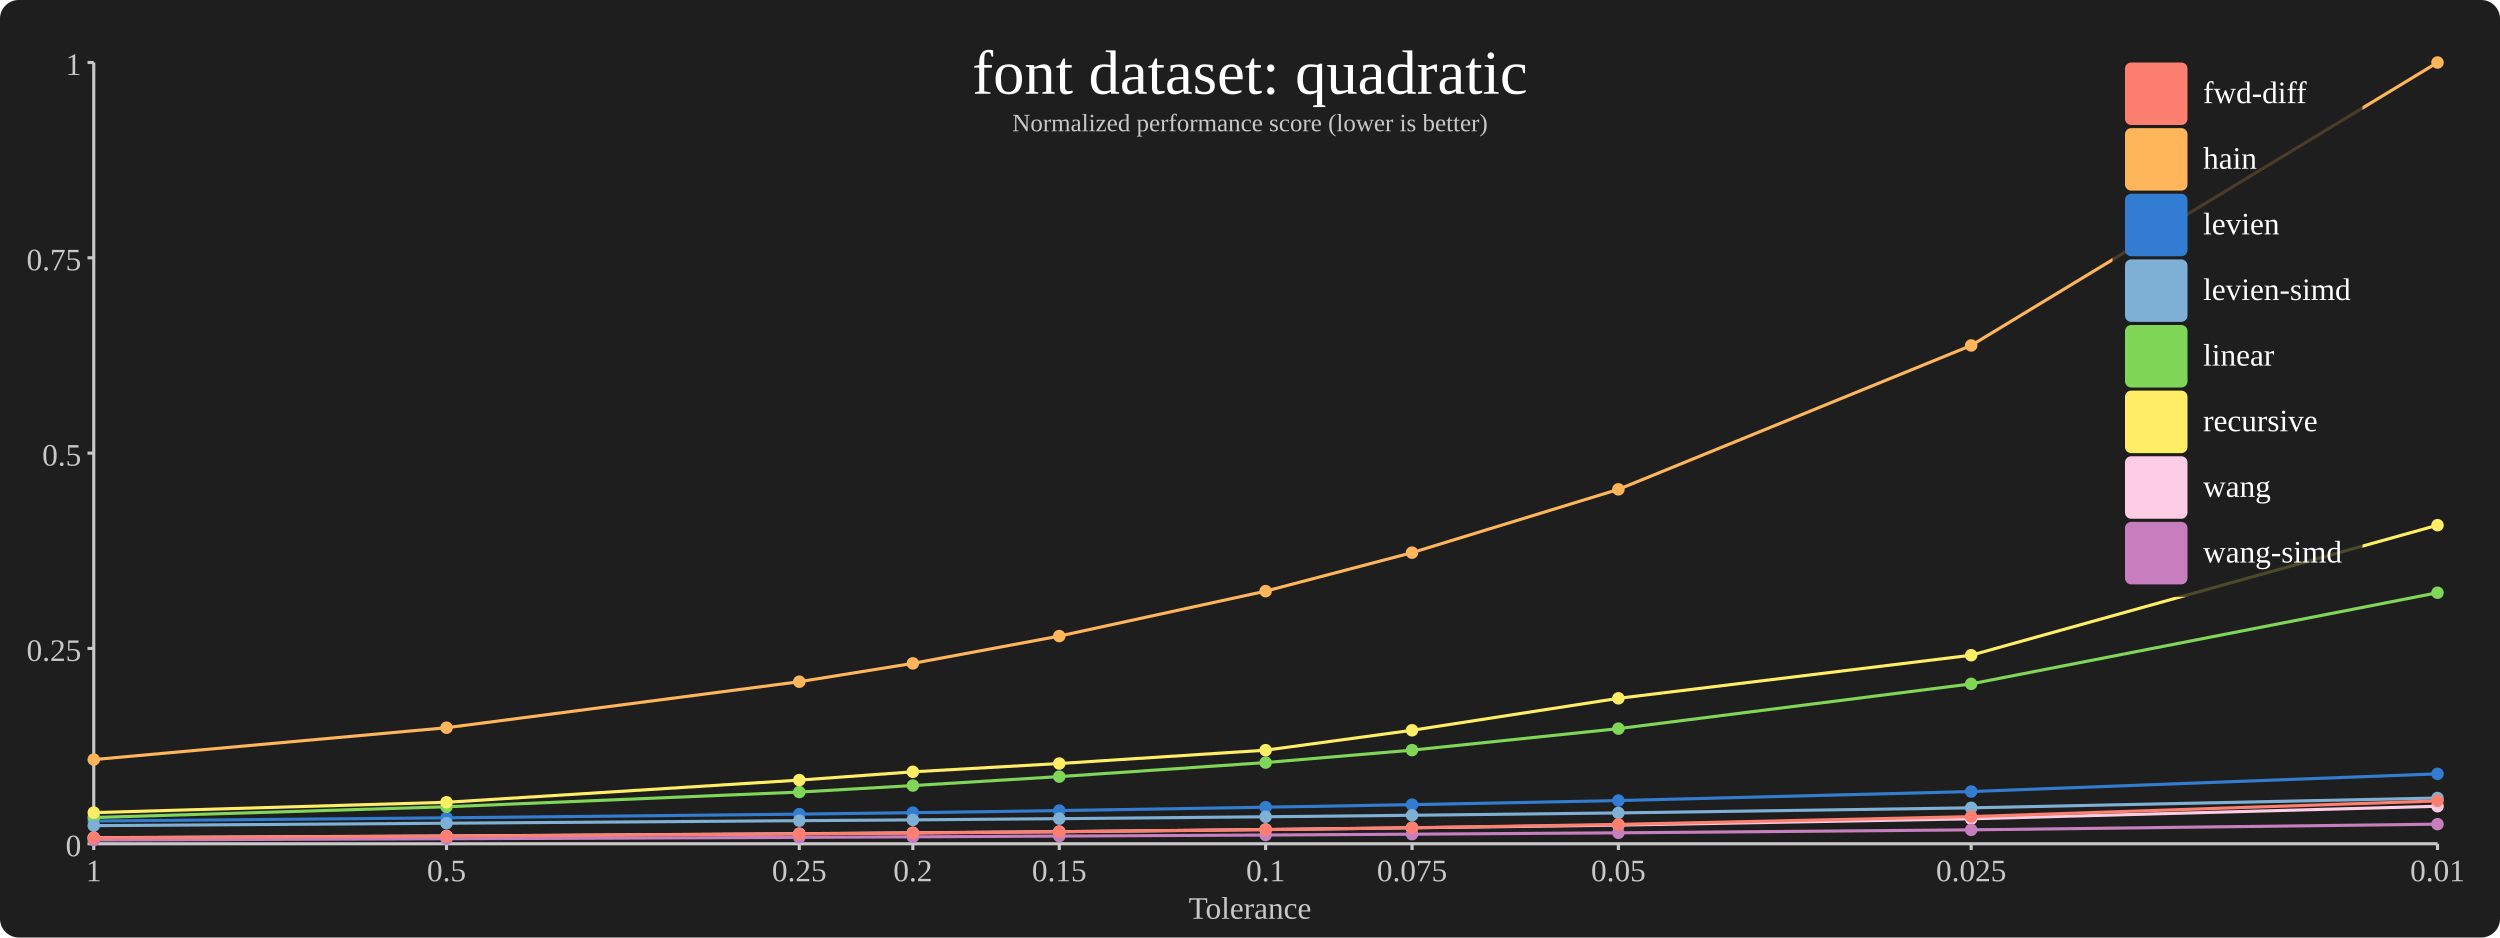
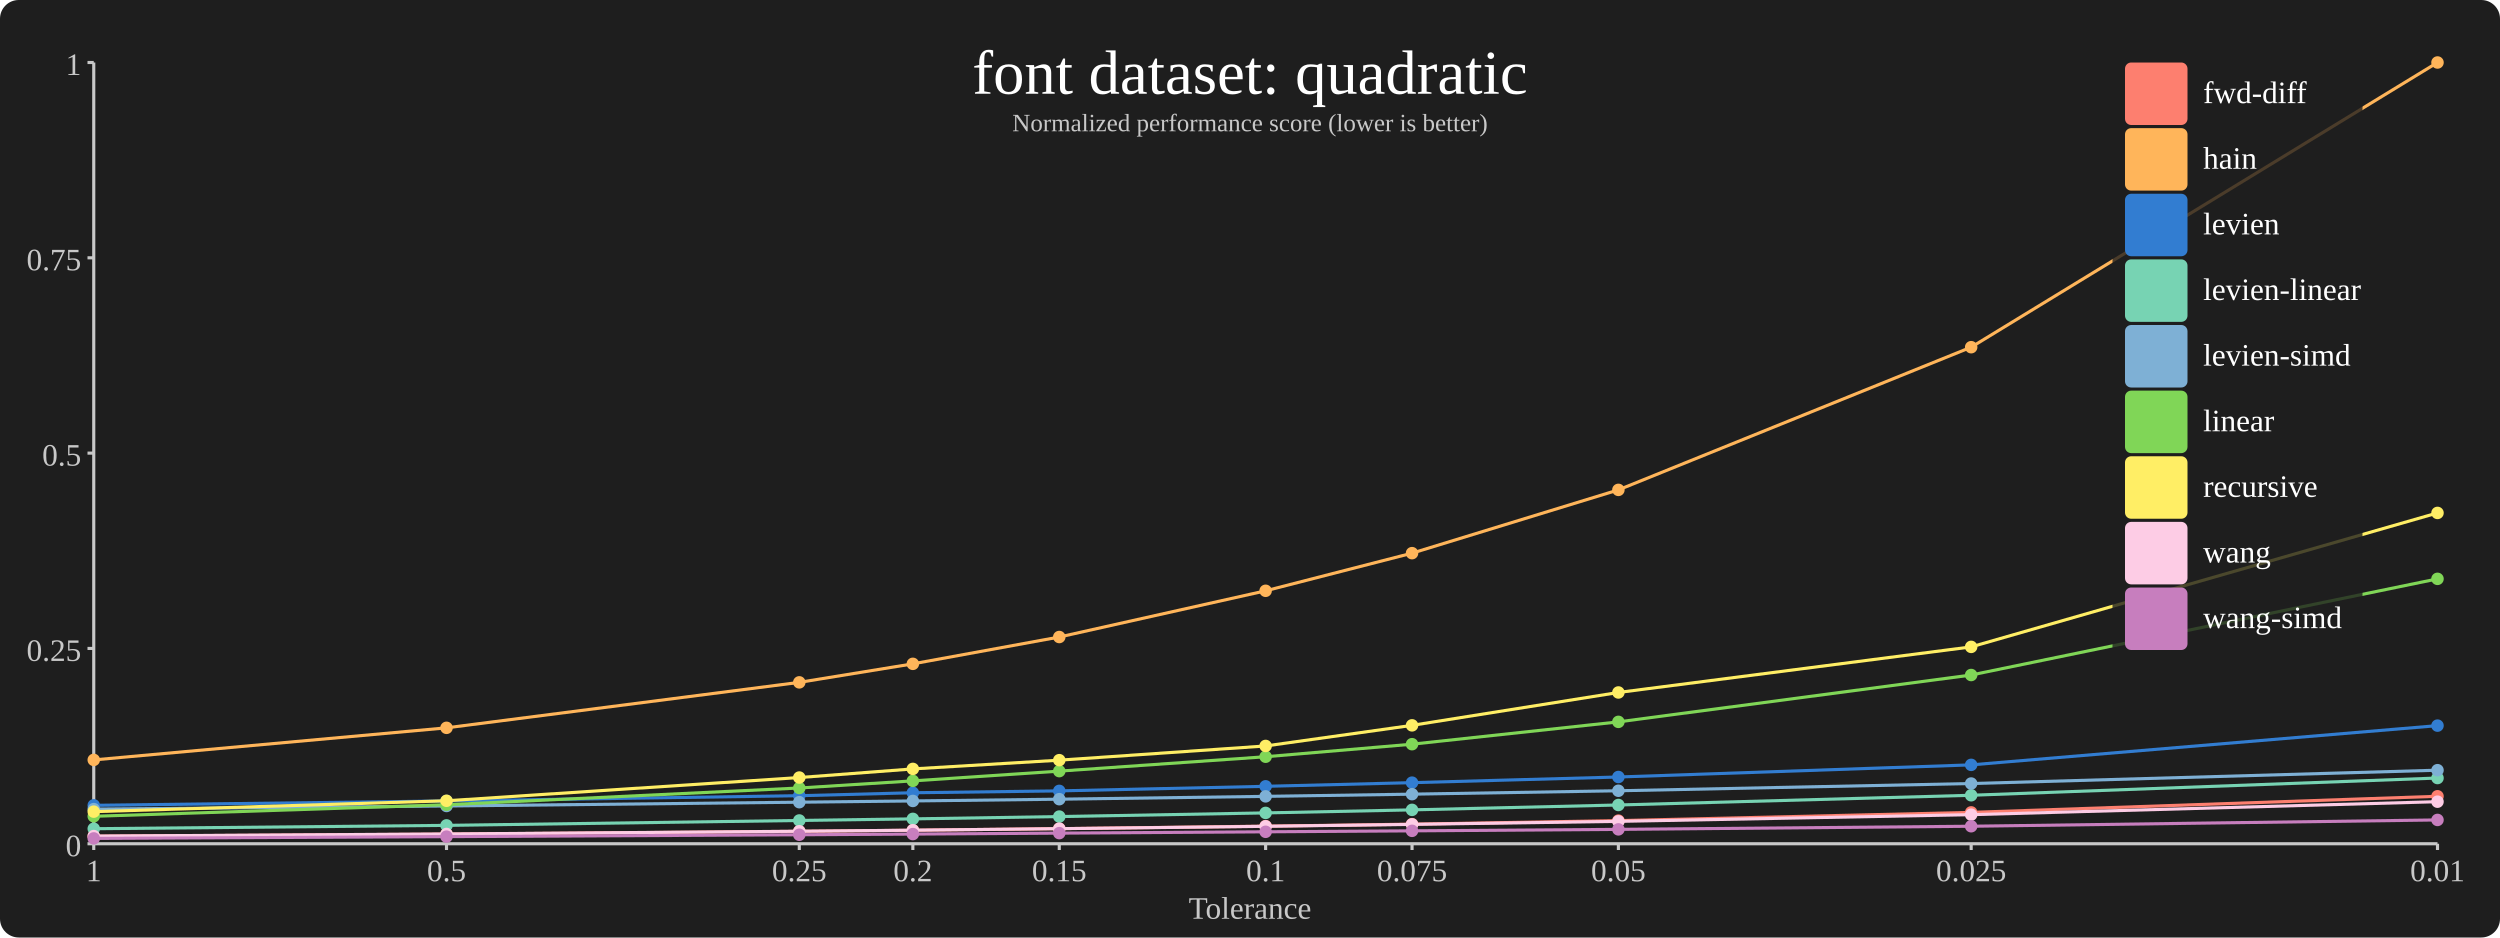
<svg xmlns="http://www.w3.org/2000/svg" viewBox="0 0 800 300">
  <rect x="0" y="0" width="800" height="300" ry="6" style="fill:rgb(30,30,30);stroke:none;fill-opacity:1;stroke-opacity:1;" />
  <path d="M 30 20 L 30 270" style="stroke:rgb(200,200,200);stroke-width:1" />
  <path d="M 30 270 L 780 270" style="stroke:rgb(200,200,200);stroke-width:1" />
  <path d="M 780 270 L 780 272" style="stroke:rgb(200,200,200);stroke-width:1" />
  <text x="780" y="282" style="font-size:10px;fill:rgb(200,200,200);text-anchor:middle;text-align:center;"> 0.01 </text>
  <path d="M 630.772 270 L 630.772 272" style="stroke:rgb(200,200,200);stroke-width:1" />
  <text x="630.772" y="282" style="font-size:10px;fill:rgb(200,200,200);text-anchor:middle;text-align:center;"> 0.025 </text>
  <path d="M 517.886 270 L 517.886 272" style="stroke:rgb(200,200,200);stroke-width:1" />
  <text x="517.886" y="282" style="font-size:10px;fill:rgb(200,200,200);text-anchor:middle;text-align:center;"> 0.05 </text>
  <path d="M 451.852 270 L 451.852 272" style="stroke:rgb(200,200,200);stroke-width:1" />
  <text x="451.852" y="282" style="font-size:10px;fill:rgb(200,200,200);text-anchor:middle;text-align:center;"> 0.075 </text>
  <path d="M 405 270 L 405 272" style="stroke:rgb(200,200,200);stroke-width:1" />
  <text x="405" y="282" style="font-size:10px;fill:rgb(200,200,200);text-anchor:middle;text-align:center;"> 0.1 </text>
  <path d="M 338.966 270 L 338.966 272" style="stroke:rgb(200,200,200);stroke-width:1" />
  <text x="338.966" y="282" style="font-size:10px;fill:rgb(200,200,200);text-anchor:middle;text-align:center;"> 0.15 </text>
  <path d="M 292.114 270 L 292.114 272" style="stroke:rgb(200,200,200);stroke-width:1" />
  <text x="292.114" y="282" style="font-size:10px;fill:rgb(200,200,200);text-anchor:middle;text-align:center;"> 0.2 </text>
  <path d="M 255.773 270 L 255.773 272" style="stroke:rgb(200,200,200);stroke-width:1" />
  <text x="255.773" y="282" style="font-size:10px;fill:rgb(200,200,200);text-anchor:middle;text-align:center;"> 0.25 </text>
  <path d="M 142.886 270 L 142.886 272" style="stroke:rgb(200,200,200);stroke-width:1" />
  <text x="142.886" y="282" style="font-size:10px;fill:rgb(200,200,200);text-anchor:middle;text-align:center;"> 0.5 </text>
  <path d="M 30 270 L 30 272" style="stroke:rgb(200,200,200);stroke-width:1" />
  <text x="30" y="282" style="font-size:10px;fill:rgb(200,200,200);text-anchor:middle;text-align:center;"> 1 </text>
  <path d="M 28 270 L 30 270" style="stroke:rgb(200,200,200);stroke-width:1" />
  <text x="26" y="274" style="font-size:10px;fill:rgb(200,200,200);text-anchor:end;text-align:right;"> 0 </text>
  <path d="M 28 207.5 L 30 207.5" style="stroke:rgb(200,200,200);stroke-width:1" />
  <text x="26" y="211.5" style="font-size:10px;fill:rgb(200,200,200);text-anchor:end;text-align:right;"> 0.25 </text>
  <path d="M 28 145 L 30 145" style="stroke:rgb(200,200,200);stroke-width:1" />
  <text x="26" y="149" style="font-size:10px;fill:rgb(200,200,200);text-anchor:end;text-align:right;"> 0.5 </text>
  <path d="M 28 82.5 L 30 82.5" style="stroke:rgb(200,200,200);stroke-width:1" />
  <text x="26" y="86.5" style="font-size:10px;fill:rgb(200,200,200);text-anchor:end;text-align:right;"> 0.75 </text>
  <path d="M 28 20 L 30 20" style="stroke:rgb(200,200,200);stroke-width:1" />
  <text x="26" y="24" style="font-size:10px;fill:rgb(200,200,200);text-anchor:end;text-align:right;"> 1 </text>
  <text x="400" y="294" style="font-size:10px;fill:rgb(200,200,200);text-anchor:middle;text-align:center;"> Tolerance </text>
-   <circle cx="780" cy="247.63" r="2" style="fill:rgb(50,125,209);stroke:none;fill-opacity:1;stroke-opacity:1;" />
-   <path d="M 780 247.63 L 630.772 253.29" style="stroke:rgb(50,125,209);stroke-width:1" />
-   <circle cx="630.772" cy="253.29" r="2" style="fill:rgb(50,125,209);stroke:none;fill-opacity:1;stroke-opacity:1;" />
-   <path d="M 630.772 253.29 L 517.886 256.175" style="stroke:rgb(50,125,209);stroke-width:1" />
-   <circle cx="517.886" cy="256.175" r="2" style="fill:rgb(50,125,209);stroke:none;fill-opacity:1;stroke-opacity:1;" />
-   <path d="M 517.886 256.175 L 451.852 257.488" style="stroke:rgb(50,125,209);stroke-width:1" />
-   <circle cx="451.852" cy="257.488" r="2" style="fill:rgb(50,125,209);stroke:none;fill-opacity:1;stroke-opacity:1;" />
-   <path d="M 451.852 257.488 L 405 258.3" style="stroke:rgb(50,125,209);stroke-width:1" />
-   <circle cx="405" cy="258.3" r="2" style="fill:rgb(50,125,209);stroke:none;fill-opacity:1;stroke-opacity:1;" />
-   <path d="M 405 258.3 L 338.966 259.387" style="stroke:rgb(50,125,209);stroke-width:1" />
-   <circle cx="338.966" cy="259.387" r="2" style="fill:rgb(50,125,209);stroke:none;fill-opacity:1;stroke-opacity:1;" />
-   <path d="M 338.966 259.387 L 292.114 260.06" style="stroke:rgb(50,125,209);stroke-width:1" />
-   <circle cx="292.114" cy="260.06" r="2" style="fill:rgb(50,125,209);stroke:none;fill-opacity:1;stroke-opacity:1;" />
-   <path d="M 292.114 260.06 L 255.773 260.522" style="stroke:rgb(50,125,209);stroke-width:1" />
-   <circle cx="255.773" cy="260.522" r="2" style="fill:rgb(50,125,209);stroke:none;fill-opacity:1;stroke-opacity:1;" />
-   <path d="M 255.773 260.522 L 142.886 261.705" style="stroke:rgb(50,125,209);stroke-width:1" />
-   <circle cx="142.886" cy="261.705" r="2" style="fill:rgb(50,125,209);stroke:none;fill-opacity:1;stroke-opacity:1;" />
-   <path d="M 142.886 261.705 L 30 262.728" style="stroke:rgb(50,125,209);stroke-width:1" />
-   <circle cx="30" cy="262.728" r="2" style="fill:rgb(50,125,209);stroke:none;fill-opacity:1;stroke-opacity:1;" />
-   <circle cx="780" cy="257.998" r="2" style="fill:rgb(253,204,229);stroke:none;fill-opacity:1;stroke-opacity:1;" />
-   <path d="M 780 257.998 L 630.772 262.015" style="stroke:rgb(253,204,229);stroke-width:1" />
-   <circle cx="630.772" cy="262.015" r="2" style="fill:rgb(253,204,229);stroke:none;fill-opacity:1;stroke-opacity:1;" />
-   <path d="M 630.772 262.015 L 517.886 264.033" style="stroke:rgb(253,204,229);stroke-width:1" />
-   <circle cx="517.886" cy="264.033" r="2" style="fill:rgb(253,204,229);stroke:none;fill-opacity:1;stroke-opacity:1;" />
-   <path d="M 517.886 264.033 L 451.852 264.897" style="stroke:rgb(253,204,229);stroke-width:1" />
-   <circle cx="451.852" cy="264.897" r="2" style="fill:rgb(253,204,229);stroke:none;fill-opacity:1;stroke-opacity:1;" />
-   <path d="M 451.852 264.897 L 405 265.445" style="stroke:rgb(253,204,229);stroke-width:1" />
-   <circle cx="405" cy="265.445" r="2" style="fill:rgb(253,204,229);stroke:none;fill-opacity:1;stroke-opacity:1;" />
-   <path d="M 405 265.445 L 338.966 266.127" style="stroke:rgb(253,204,229);stroke-width:1" />
-   <circle cx="338.966" cy="266.127" r="2" style="fill:rgb(253,204,229);stroke:none;fill-opacity:1;stroke-opacity:1;" />
-   <path d="M 338.966 266.127 L 292.114 266.507" style="stroke:rgb(253,204,229);stroke-width:1" />
-   <circle cx="292.114" cy="266.507" r="2" style="fill:rgb(253,204,229);stroke:none;fill-opacity:1;stroke-opacity:1;" />
-   <path d="M 292.114 266.507 L 255.773 266.785" style="stroke:rgb(253,204,229);stroke-width:1" />
-   <circle cx="255.773" cy="266.785" r="2" style="fill:rgb(253,204,229);stroke:none;fill-opacity:1;stroke-opacity:1;" />
-   <path d="M 255.773 266.785 L 142.886 267.515" style="stroke:rgb(253,204,229);stroke-width:1" />
-   <circle cx="142.886" cy="267.515" r="2" style="fill:rgb(253,204,229);stroke:none;fill-opacity:1;stroke-opacity:1;" />
-   <path d="M 142.886 267.515 L 30 268.053" style="stroke:rgb(253,204,229);stroke-width:1" />
-   <circle cx="30" cy="268.053" r="2" style="fill:rgb(253,204,229);stroke:none;fill-opacity:1;stroke-opacity:1;" />
-   <circle cx="780" cy="189.67" r="2" style="fill:rgb(128,214,87);stroke:none;fill-opacity:1;stroke-opacity:1;" />
-   <path d="M 780 189.67 L 630.772 218.838" style="stroke:rgb(128,214,87);stroke-width:1" />
-   <circle cx="630.772" cy="218.838" r="2" style="fill:rgb(128,214,87);stroke:none;fill-opacity:1;stroke-opacity:1;" />
-   <path d="M 630.772 218.838 L 517.886 233.162" style="stroke:rgb(128,214,87);stroke-width:1" />
-   <circle cx="517.886" cy="233.162" r="2" style="fill:rgb(128,214,87);stroke:none;fill-opacity:1;stroke-opacity:1;" />
-   <path d="M 517.886 233.162 L 451.852 240.04" style="stroke:rgb(128,214,87);stroke-width:1" />
-   <circle cx="451.852" cy="240.04" r="2" style="fill:rgb(128,214,87);stroke:none;fill-opacity:1;stroke-opacity:1;" />
-   <path d="M 451.852 240.04 L 405 244.018" style="stroke:rgb(128,214,87);stroke-width:1" />
-   <circle cx="405" cy="244.018" r="2" style="fill:rgb(128,214,87);stroke:none;fill-opacity:1;stroke-opacity:1;" />
-   <path d="M 405 244.018 L 338.966 248.51" style="stroke:rgb(128,214,87);stroke-width:1" />
-   <circle cx="338.966" cy="248.51" r="2" style="fill:rgb(128,214,87);stroke:none;fill-opacity:1;stroke-opacity:1;" />
-   <path d="M 338.966 248.51 L 292.114 251.38" style="stroke:rgb(128,214,87);stroke-width:1" />
-   <circle cx="292.114" cy="251.38" r="2" style="fill:rgb(128,214,87);stroke:none;fill-opacity:1;stroke-opacity:1;" />
-   <path d="M 292.114 251.38 L 255.773 253.463" style="stroke:rgb(128,214,87);stroke-width:1" />
-   <circle cx="255.773" cy="253.463" r="2" style="fill:rgb(128,214,87);stroke:none;fill-opacity:1;stroke-opacity:1;" />
-   <path d="M 255.773 253.463 L 142.886 258.168" style="stroke:rgb(128,214,87);stroke-width:1" />
-   <circle cx="142.886" cy="258.168" r="2" style="fill:rgb(128,214,87);stroke:none;fill-opacity:1;stroke-opacity:1;" />
-   <path d="M 142.886 258.168 L 30 261.608" style="stroke:rgb(128,214,87);stroke-width:1" />
-   <circle cx="30" cy="261.608" r="2" style="fill:rgb(128,214,87);stroke:none;fill-opacity:1;stroke-opacity:1;" />
+   <circle cx="780" cy="254.808" r="2" style="fill:rgb(253,127,111);stroke:none;fill-opacity:1;stroke-opacity:1;" />
+   <path d="M 780 254.808 L 630.772 259.965" style="stroke:rgb(253,127,111);stroke-width:1" />
+   <circle cx="630.772" cy="259.965" r="2" style="fill:rgb(253,127,111);stroke:none;fill-opacity:1;stroke-opacity:1;" />
+   <path d="M 630.772 259.965 L 517.886 262.595" style="stroke:rgb(253,127,111);stroke-width:1" />
+   <circle cx="517.886" cy="262.595" r="2" style="fill:rgb(253,127,111);stroke:none;fill-opacity:1;stroke-opacity:1;" />
+   <path d="M 517.886 262.595 L 451.852 263.73" style="stroke:rgb(253,127,111);stroke-width:1" />
+   <circle cx="451.852" cy="263.73" r="2" style="fill:rgb(253,127,111);stroke:none;fill-opacity:1;stroke-opacity:1;" />
+   <path d="M 451.852 263.73 L 405 264.37" style="stroke:rgb(253,127,111);stroke-width:1" />
+   <circle cx="405" cy="264.37" r="2" style="fill:rgb(253,127,111);stroke:none;fill-opacity:1;stroke-opacity:1;" />
+   <path d="M 405 264.37 L 338.966 265.16" style="stroke:rgb(253,127,111);stroke-width:1" />
+   <circle cx="338.966" cy="265.16" r="2" style="fill:rgb(253,127,111);stroke:none;fill-opacity:1;stroke-opacity:1;" />
+   <path d="M 338.966 265.16 L 292.114 265.675" style="stroke:rgb(253,127,111);stroke-width:1" />
+   <circle cx="292.114" cy="265.675" r="2" style="fill:rgb(253,127,111);stroke:none;fill-opacity:1;stroke-opacity:1;" />
+   <path d="M 292.114 265.675 L 255.773 266.02" style="stroke:rgb(253,127,111);stroke-width:1" />
+   <circle cx="255.773" cy="266.02" r="2" style="fill:rgb(253,127,111);stroke:none;fill-opacity:1;stroke-opacity:1;" />
+   <path d="M 255.773 266.02 L 142.886 266.92" style="stroke:rgb(253,127,111);stroke-width:1" />
+   <circle cx="142.886" cy="266.92" r="2" style="fill:rgb(253,127,111);stroke:none;fill-opacity:1;stroke-opacity:1;" />
+   <path d="M 142.886 266.92 L 30 267.582" style="stroke:rgb(253,127,111);stroke-width:1" />
+   <circle cx="30" cy="267.582" r="2" style="fill:rgb(253,127,111);stroke:none;fill-opacity:1;stroke-opacity:1;" />
+   <circle cx="780" cy="248.968" r="2" style="fill:rgb(119,211,179);stroke:none;fill-opacity:1;stroke-opacity:1;" />
+   <path d="M 780 248.968 L 630.772 254.485" style="stroke:rgb(119,211,179);stroke-width:1" />
+   <circle cx="630.772" cy="254.485" r="2" style="fill:rgb(119,211,179);stroke:none;fill-opacity:1;stroke-opacity:1;" />
+   <path d="M 630.772 254.485 L 517.886 257.598" style="stroke:rgb(119,211,179);stroke-width:1" />
+   <circle cx="517.886" cy="257.598" r="2" style="fill:rgb(119,211,179);stroke:none;fill-opacity:1;stroke-opacity:1;" />
+   <path d="M 517.886 257.598 L 451.852 259.158" style="stroke:rgb(119,211,179);stroke-width:1" />
+   <circle cx="451.852" cy="259.158" r="2" style="fill:rgb(119,211,179);stroke:none;fill-opacity:1;stroke-opacity:1;" />
+   <path d="M 451.852 259.158 L 405 260.13" style="stroke:rgb(119,211,179);stroke-width:1" />
+   <circle cx="405" cy="260.13" r="2" style="fill:rgb(119,211,179);stroke:none;fill-opacity:1;stroke-opacity:1;" />
+   <path d="M 405 260.13 L 338.966 261.303" style="stroke:rgb(119,211,179);stroke-width:1" />
+   <circle cx="338.966" cy="261.303" r="2" style="fill:rgb(119,211,179);stroke:none;fill-opacity:1;stroke-opacity:1;" />
+   <path d="M 338.966 261.303 L 292.114 262.04" style="stroke:rgb(119,211,179);stroke-width:1" />
+   <circle cx="292.114" cy="262.04" r="2" style="fill:rgb(119,211,179);stroke:none;fill-opacity:1;stroke-opacity:1;" />
+   <path d="M 292.114 262.04 L 255.773 262.55" style="stroke:rgb(119,211,179);stroke-width:1" />
+   <circle cx="255.773" cy="262.55" r="2" style="fill:rgb(119,211,179);stroke:none;fill-opacity:1;stroke-opacity:1;" />
+   <path d="M 255.773 262.55 L 142.886 264.123" style="stroke:rgb(119,211,179);stroke-width:1" />
+   <circle cx="142.886" cy="264.123" r="2" style="fill:rgb(119,211,179);stroke:none;fill-opacity:1;stroke-opacity:1;" />
+   <path d="M 142.886 264.123 L 30 265.19" style="stroke:rgb(119,211,179);stroke-width:1" />
+   <circle cx="30" cy="265.19" r="2" style="fill:rgb(119,211,179);stroke:none;fill-opacity:1;stroke-opacity:1;" />
  <circle cx="780" cy="20" r="2" style="fill:rgb(255,181,90);stroke:none;fill-opacity:1;stroke-opacity:1;" />
-   <path d="M 780 20 L 630.772 110.55" style="stroke:rgb(255,181,90);stroke-width:1" />
-   <circle cx="630.772" cy="110.55" r="2" style="fill:rgb(255,181,90);stroke:none;fill-opacity:1;stroke-opacity:1;" />
-   <path d="M 630.772 110.55 L 517.886 156.595" style="stroke:rgb(255,181,90);stroke-width:1" />
-   <circle cx="517.886" cy="156.595" r="2" style="fill:rgb(255,181,90);stroke:none;fill-opacity:1;stroke-opacity:1;" />
-   <path d="M 517.886 156.595 L 451.852 176.847" style="stroke:rgb(255,181,90);stroke-width:1" />
-   <circle cx="451.852" cy="176.847" r="2" style="fill:rgb(255,181,90);stroke:none;fill-opacity:1;stroke-opacity:1;" />
-   <path d="M 451.852 176.847 L 405 189.165" style="stroke:rgb(255,181,90);stroke-width:1" />
-   <circle cx="405" cy="189.165" r="2" style="fill:rgb(255,181,90);stroke:none;fill-opacity:1;stroke-opacity:1;" />
-   <path d="M 405 189.165 L 338.966 203.545" style="stroke:rgb(255,181,90);stroke-width:1" />
-   <circle cx="338.966" cy="203.545" r="2" style="fill:rgb(255,181,90);stroke:none;fill-opacity:1;stroke-opacity:1;" />
-   <path d="M 338.966 203.545 L 292.114 212.278" style="stroke:rgb(255,181,90);stroke-width:1" />
-   <circle cx="292.114" cy="212.278" r="2" style="fill:rgb(255,181,90);stroke:none;fill-opacity:1;stroke-opacity:1;" />
-   <path d="M 292.114 212.278 L 255.773 218.145" style="stroke:rgb(255,181,90);stroke-width:1" />
-   <circle cx="255.773" cy="218.145" r="2" style="fill:rgb(255,181,90);stroke:none;fill-opacity:1;stroke-opacity:1;" />
-   <path d="M 255.773 218.145 L 142.886 232.87" style="stroke:rgb(255,181,90);stroke-width:1" />
-   <circle cx="142.886" cy="232.87" r="2" style="fill:rgb(255,181,90);stroke:none;fill-opacity:1;stroke-opacity:1;" />
-   <path d="M 142.886 232.87 L 30 243.062" style="stroke:rgb(255,181,90);stroke-width:1" />
-   <circle cx="30" cy="243.062" r="2" style="fill:rgb(255,181,90);stroke:none;fill-opacity:1;stroke-opacity:1;" />
-   <circle cx="780" cy="263.728" r="2" style="fill:rgb(199,126,190);stroke:none;fill-opacity:1;stroke-opacity:1;" />
-   <path d="M 780 263.728 L 630.772 265.55" style="stroke:rgb(199,126,190);stroke-width:1" />
-   <circle cx="630.772" cy="265.55" r="2" style="fill:rgb(199,126,190);stroke:none;fill-opacity:1;stroke-opacity:1;" />
-   <path d="M 630.772 265.55 L 517.886 266.505" style="stroke:rgb(199,126,190);stroke-width:1" />
-   <circle cx="517.886" cy="266.505" r="2" style="fill:rgb(199,126,190);stroke:none;fill-opacity:1;stroke-opacity:1;" />
-   <path d="M 517.886 266.505 L 451.852 266.94" style="stroke:rgb(199,126,190);stroke-width:1" />
-   <circle cx="451.852" cy="266.94" r="2" style="fill:rgb(199,126,190);stroke:none;fill-opacity:1;stroke-opacity:1;" />
-   <path d="M 451.852 266.94 L 405 267.207" style="stroke:rgb(199,126,190);stroke-width:1" />
-   <circle cx="405" cy="267.207" r="2" style="fill:rgb(199,126,190);stroke:none;fill-opacity:1;stroke-opacity:1;" />
-   <path d="M 405 267.207 L 338.966 267.545" style="stroke:rgb(199,126,190);stroke-width:1" />
-   <circle cx="338.966" cy="267.545" r="2" style="fill:rgb(199,126,190);stroke:none;fill-opacity:1;stroke-opacity:1;" />
-   <path d="M 338.966 267.545 L 292.114 267.783" style="stroke:rgb(199,126,190);stroke-width:1" />
-   <circle cx="292.114" cy="267.783" r="2" style="fill:rgb(199,126,190);stroke:none;fill-opacity:1;stroke-opacity:1;" />
-   <path d="M 292.114 267.783 L 255.773 267.957" style="stroke:rgb(199,126,190);stroke-width:1" />
-   <circle cx="255.773" cy="267.957" r="2" style="fill:rgb(199,126,190);stroke:none;fill-opacity:1;stroke-opacity:1;" />
-   <path d="M 255.773 267.957 L 142.886 268.402" style="stroke:rgb(199,126,190);stroke-width:1" />
-   <circle cx="142.886" cy="268.402" r="2" style="fill:rgb(199,126,190);stroke:none;fill-opacity:1;stroke-opacity:1;" />
-   <path d="M 142.886 268.402 L 30 268.803" style="stroke:rgb(199,126,190);stroke-width:1" />
-   <circle cx="30" cy="268.803" r="2" style="fill:rgb(199,126,190);stroke:none;fill-opacity:1;stroke-opacity:1;" />
-   <circle cx="780" cy="255.363" r="2" style="fill:rgb(126,176,213);stroke:none;fill-opacity:1;stroke-opacity:1;" />
-   <path d="M 780 255.363 L 630.772 258.51" style="stroke:rgb(126,176,213);stroke-width:1" />
-   <circle cx="630.772" cy="258.51" r="2" style="fill:rgb(126,176,213);stroke:none;fill-opacity:1;stroke-opacity:1;" />
-   <path d="M 630.772 258.51 L 517.886 260.135" style="stroke:rgb(126,176,213);stroke-width:1" />
-   <circle cx="517.886" cy="260.135" r="2" style="fill:rgb(126,176,213);stroke:none;fill-opacity:1;stroke-opacity:1;" />
-   <path d="M 517.886 260.135 L 451.852 260.885" style="stroke:rgb(126,176,213);stroke-width:1" />
-   <circle cx="451.852" cy="260.885" r="2" style="fill:rgb(126,176,213);stroke:none;fill-opacity:1;stroke-opacity:1;" />
-   <path d="M 451.852 260.885 L 405 261.365" style="stroke:rgb(126,176,213);stroke-width:1" />
-   <circle cx="405" cy="261.365" r="2" style="fill:rgb(126,176,213);stroke:none;fill-opacity:1;stroke-opacity:1;" />
-   <path d="M 405 261.365 L 338.966 261.97" style="stroke:rgb(126,176,213);stroke-width:1" />
-   <circle cx="338.966" cy="261.97" r="2" style="fill:rgb(126,176,213);stroke:none;fill-opacity:1;stroke-opacity:1;" />
-   <path d="M 338.966 261.97 L 292.114 262.363" style="stroke:rgb(126,176,213);stroke-width:1" />
-   <circle cx="292.114" cy="262.363" r="2" style="fill:rgb(126,176,213);stroke:none;fill-opacity:1;stroke-opacity:1;" />
-   <path d="M 292.114 262.363 L 255.773 262.618" style="stroke:rgb(126,176,213);stroke-width:1" />
-   <circle cx="255.773" cy="262.618" r="2" style="fill:rgb(126,176,213);stroke:none;fill-opacity:1;stroke-opacity:1;" />
-   <path d="M 255.773 262.618 L 142.886 263.43" style="stroke:rgb(126,176,213);stroke-width:1" />
-   <circle cx="142.886" cy="263.43" r="2" style="fill:rgb(126,176,213);stroke:none;fill-opacity:1;stroke-opacity:1;" />
-   <path d="M 142.886 263.43 L 30 264.202" style="stroke:rgb(126,176,213);stroke-width:1" />
-   <circle cx="30" cy="264.202" r="2" style="fill:rgb(126,176,213);stroke:none;fill-opacity:1;stroke-opacity:1;" />
-   <circle cx="780" cy="168.06" r="2" style="fill:rgb(255,238,101);stroke:none;fill-opacity:1;stroke-opacity:1;" />
-   <path d="M 780 168.06 L 630.772 209.67" style="stroke:rgb(255,238,101);stroke-width:1" />
-   <circle cx="630.772" cy="209.67" r="2" style="fill:rgb(255,238,101);stroke:none;fill-opacity:1;stroke-opacity:1;" />
-   <path d="M 630.772 209.67 L 517.886 223.463" style="stroke:rgb(255,238,101);stroke-width:1" />
-   <circle cx="517.886" cy="223.463" r="2" style="fill:rgb(255,238,101);stroke:none;fill-opacity:1;stroke-opacity:1;" />
-   <path d="M 517.886 223.463 L 451.852 233.69" style="stroke:rgb(255,238,101);stroke-width:1" />
-   <circle cx="451.852" cy="233.69" r="2" style="fill:rgb(255,238,101);stroke:none;fill-opacity:1;stroke-opacity:1;" />
-   <path d="M 451.852 233.69 L 405 240.055" style="stroke:rgb(255,238,101);stroke-width:1" />
-   <circle cx="405" cy="240.055" r="2" style="fill:rgb(255,238,101);stroke:none;fill-opacity:1;stroke-opacity:1;" />
-   <path d="M 405 240.055 L 338.966 244.327" style="stroke:rgb(255,238,101);stroke-width:1" />
-   <circle cx="338.966" cy="244.327" r="2" style="fill:rgb(255,238,101);stroke:none;fill-opacity:1;stroke-opacity:1;" />
-   <path d="M 338.966 244.327 L 292.114 246.98" style="stroke:rgb(255,238,101);stroke-width:1" />
-   <circle cx="292.114" cy="246.98" r="2" style="fill:rgb(255,238,101);stroke:none;fill-opacity:1;stroke-opacity:1;" />
-   <path d="M 292.114 246.98 L 255.773 249.63" style="stroke:rgb(255,238,101);stroke-width:1" />
-   <circle cx="255.773" cy="249.63" r="2" style="fill:rgb(255,238,101);stroke:none;fill-opacity:1;stroke-opacity:1;" />
-   <path d="M 255.773 249.63 L 142.886 256.728" style="stroke:rgb(255,238,101);stroke-width:1" />
-   <circle cx="142.886" cy="256.728" r="2" style="fill:rgb(255,238,101);stroke:none;fill-opacity:1;stroke-opacity:1;" />
-   <path d="M 142.886 256.728 L 30 260.035" style="stroke:rgb(255,238,101);stroke-width:1" />
-   <circle cx="30" cy="260.035" r="2" style="fill:rgb(255,238,101);stroke:none;fill-opacity:1;stroke-opacity:1;" />
-   <circle cx="780" cy="256.295" r="2" style="fill:rgb(253,127,111);stroke:none;fill-opacity:1;stroke-opacity:1;" />
-   <path d="M 780 256.295 L 630.772 261.308" style="stroke:rgb(253,127,111);stroke-width:1" />
-   <circle cx="630.772" cy="261.308" r="2" style="fill:rgb(253,127,111);stroke:none;fill-opacity:1;stroke-opacity:1;" />
-   <path d="M 630.772 261.308 L 517.886 263.81" style="stroke:rgb(253,127,111);stroke-width:1" />
-   <circle cx="517.886" cy="263.81" r="2" style="fill:rgb(253,127,111);stroke:none;fill-opacity:1;stroke-opacity:1;" />
-   <path d="M 517.886 263.81 L 451.852 264.877" style="stroke:rgb(253,127,111);stroke-width:1" />
-   <circle cx="451.852" cy="264.877" r="2" style="fill:rgb(253,127,111);stroke:none;fill-opacity:1;stroke-opacity:1;" />
-   <path d="M 451.852 264.877 L 405 265.485" style="stroke:rgb(253,127,111);stroke-width:1" />
-   <circle cx="405" cy="265.485" r="2" style="fill:rgb(253,127,111);stroke:none;fill-opacity:1;stroke-opacity:1;" />
-   <path d="M 405 265.485 L 338.966 266.15" style="stroke:rgb(253,127,111);stroke-width:1" />
-   <circle cx="338.966" cy="266.15" r="2" style="fill:rgb(253,127,111);stroke:none;fill-opacity:1;stroke-opacity:1;" />
-   <path d="M 338.966 266.15 L 292.114 266.56" style="stroke:rgb(253,127,111);stroke-width:1" />
-   <circle cx="292.114" cy="266.56" r="2" style="fill:rgb(253,127,111);stroke:none;fill-opacity:1;stroke-opacity:1;" />
-   <path d="M 292.114 266.56 L 255.773 266.848" style="stroke:rgb(253,127,111);stroke-width:1" />
-   <circle cx="255.773" cy="266.848" r="2" style="fill:rgb(253,127,111);stroke:none;fill-opacity:1;stroke-opacity:1;" />
-   <path d="M 255.773 266.848 L 142.886 267.572" style="stroke:rgb(253,127,111);stroke-width:1" />
-   <circle cx="142.886" cy="267.572" r="2" style="fill:rgb(253,127,111);stroke:none;fill-opacity:1;stroke-opacity:1;" />
-   <path d="M 142.886 267.572 L 30 268.103" style="stroke:rgb(253,127,111);stroke-width:1" />
-   <circle cx="30" cy="268.103" r="2" style="fill:rgb(253,127,111);stroke:none;fill-opacity:1;stroke-opacity:1;" />
-   <rect x="676" y="16" width="80" height="175" ry="4" style="fill:rgb(30,30,30);stroke:none;fill-opacity:0.8;stroke-opacity:1;" />
+   <path d="M 780 20 L 630.772 111.102" style="stroke:rgb(255,181,90);stroke-width:1" />
+   <circle cx="630.772" cy="111.102" r="2" style="fill:rgb(255,181,90);stroke:none;fill-opacity:1;stroke-opacity:1;" />
+   <path d="M 630.772 111.102 L 517.886 156.762" style="stroke:rgb(255,181,90);stroke-width:1" />
+   <circle cx="517.886" cy="156.762" r="2" style="fill:rgb(255,181,90);stroke:none;fill-opacity:1;stroke-opacity:1;" />
+   <path d="M 517.886 156.762 L 451.852 177.01" style="stroke:rgb(255,181,90);stroke-width:1" />
+   <circle cx="451.852" cy="177.01" r="2" style="fill:rgb(255,181,90);stroke:none;fill-opacity:1;stroke-opacity:1;" />
+   <path d="M 451.852 177.01 L 405 189.055" style="stroke:rgb(255,181,90);stroke-width:1" />
+   <circle cx="405" cy="189.055" r="2" style="fill:rgb(255,181,90);stroke:none;fill-opacity:1;stroke-opacity:1;" />
+   <path d="M 405 189.055 L 338.966 203.845" style="stroke:rgb(255,181,90);stroke-width:1" />
+   <circle cx="338.966" cy="203.845" r="2" style="fill:rgb(255,181,90);stroke:none;fill-opacity:1;stroke-opacity:1;" />
+   <path d="M 338.966 203.845 L 292.114 212.43" style="stroke:rgb(255,181,90);stroke-width:1" />
+   <circle cx="292.114" cy="212.43" r="2" style="fill:rgb(255,181,90);stroke:none;fill-opacity:1;stroke-opacity:1;" />
+   <path d="M 292.114 212.43 L 255.773 218.355" style="stroke:rgb(255,181,90);stroke-width:1" />
+   <circle cx="255.773" cy="218.355" r="2" style="fill:rgb(255,181,90);stroke:none;fill-opacity:1;stroke-opacity:1;" />
+   <path d="M 255.773 218.355 L 142.886 232.905" style="stroke:rgb(255,181,90);stroke-width:1" />
+   <circle cx="142.886" cy="232.905" r="2" style="fill:rgb(255,181,90);stroke:none;fill-opacity:1;stroke-opacity:1;" />
+   <path d="M 142.886 232.905 L 30 243.17" style="stroke:rgb(255,181,90);stroke-width:1" />
+   <circle cx="30" cy="243.17" r="2" style="fill:rgb(255,181,90);stroke:none;fill-opacity:1;stroke-opacity:1;" />
+   <circle cx="780" cy="232.2" r="2" style="fill:rgb(50,125,209);stroke:none;fill-opacity:1;stroke-opacity:1;" />
+   <path d="M 780 232.2 L 630.772 244.757" style="stroke:rgb(50,125,209);stroke-width:1" />
+   <circle cx="630.772" cy="244.757" r="2" style="fill:rgb(50,125,209);stroke:none;fill-opacity:1;stroke-opacity:1;" />
+   <path d="M 630.772 244.757 L 517.886 248.64" style="stroke:rgb(50,125,209);stroke-width:1" />
+   <circle cx="517.886" cy="248.64" r="2" style="fill:rgb(50,125,209);stroke:none;fill-opacity:1;stroke-opacity:1;" />
+   <path d="M 517.886 248.64 L 451.852 250.45" style="stroke:rgb(50,125,209);stroke-width:1" />
+   <circle cx="451.852" cy="250.45" r="2" style="fill:rgb(50,125,209);stroke:none;fill-opacity:1;stroke-opacity:1;" />
+   <path d="M 451.852 250.45 L 405 251.62" style="stroke:rgb(50,125,209);stroke-width:1" />
+   <circle cx="405" cy="251.62" r="2" style="fill:rgb(50,125,209);stroke:none;fill-opacity:1;stroke-opacity:1;" />
+   <path d="M 405 251.62 L 338.966 253.083" style="stroke:rgb(50,125,209);stroke-width:1" />
+   <circle cx="338.966" cy="253.083" r="2" style="fill:rgb(50,125,209);stroke:none;fill-opacity:1;stroke-opacity:1;" />
+   <path d="M 338.966 253.083 L 292.114 253.683" style="stroke:rgb(50,125,209);stroke-width:1" />
+   <circle cx="292.114" cy="253.683" r="2" style="fill:rgb(50,125,209);stroke:none;fill-opacity:1;stroke-opacity:1;" />
+   <path d="M 292.114 253.683 L 255.773 254.623" style="stroke:rgb(50,125,209);stroke-width:1" />
+   <circle cx="255.773" cy="254.623" r="2" style="fill:rgb(50,125,209);stroke:none;fill-opacity:1;stroke-opacity:1;" />
+   <path d="M 255.773 254.623 L 142.886 256.312" style="stroke:rgb(50,125,209);stroke-width:1" />
+   <circle cx="142.886" cy="256.312" r="2" style="fill:rgb(50,125,209);stroke:none;fill-opacity:1;stroke-opacity:1;" />
+   <path d="M 142.886 256.312 L 30 257.705" style="stroke:rgb(50,125,209);stroke-width:1" />
+   <circle cx="30" cy="257.705" r="2" style="fill:rgb(50,125,209);stroke:none;fill-opacity:1;stroke-opacity:1;" />
+   <circle cx="780" cy="246.463" r="2" style="fill:rgb(126,176,213);stroke:none;fill-opacity:1;stroke-opacity:1;" />
+   <path d="M 780 246.463 L 630.772 250.73" style="stroke:rgb(126,176,213);stroke-width:1" />
+   <circle cx="630.772" cy="250.73" r="2" style="fill:rgb(126,176,213);stroke:none;fill-opacity:1;stroke-opacity:1;" />
+   <path d="M 630.772 250.73 L 517.886 253.042" style="stroke:rgb(126,176,213);stroke-width:1" />
+   <circle cx="517.886" cy="253.042" r="2" style="fill:rgb(126,176,213);stroke:none;fill-opacity:1;stroke-opacity:1;" />
+   <path d="M 517.886 253.042 L 451.852 254.13" style="stroke:rgb(126,176,213);stroke-width:1" />
+   <circle cx="451.852" cy="254.13" r="2" style="fill:rgb(126,176,213);stroke:none;fill-opacity:1;stroke-opacity:1;" />
+   <path d="M 451.852 254.13 L 405 254.835" style="stroke:rgb(126,176,213);stroke-width:1" />
+   <circle cx="405" cy="254.835" r="2" style="fill:rgb(126,176,213);stroke:none;fill-opacity:1;stroke-opacity:1;" />
+   <path d="M 405 254.835 L 338.966 255.74" style="stroke:rgb(126,176,213);stroke-width:1" />
+   <circle cx="338.966" cy="255.74" r="2" style="fill:rgb(126,176,213);stroke:none;fill-opacity:1;stroke-opacity:1;" />
+   <path d="M 338.966 255.74 L 292.114 256.303" style="stroke:rgb(126,176,213);stroke-width:1" />
+   <circle cx="292.114" cy="256.303" r="2" style="fill:rgb(126,176,213);stroke:none;fill-opacity:1;stroke-opacity:1;" />
+   <path d="M 292.114 256.303 L 255.773 256.702" style="stroke:rgb(126,176,213);stroke-width:1" />
+   <circle cx="255.773" cy="256.702" r="2" style="fill:rgb(126,176,213);stroke:none;fill-opacity:1;stroke-opacity:1;" />
+   <path d="M 255.773 256.702 L 142.886 257.915" style="stroke:rgb(126,176,213);stroke-width:1" />
+   <circle cx="142.886" cy="257.915" r="2" style="fill:rgb(126,176,213);stroke:none;fill-opacity:1;stroke-opacity:1;" />
+   <path d="M 142.886 257.915 L 30 258.918" style="stroke:rgb(126,176,213);stroke-width:1" />
+   <circle cx="30" cy="258.918" r="2" style="fill:rgb(126,176,213);stroke:none;fill-opacity:1;stroke-opacity:1;" />
+   <circle cx="780" cy="185.232" r="2" style="fill:rgb(128,214,87);stroke:none;fill-opacity:1;stroke-opacity:1;" />
+   <path d="M 780 185.232 L 630.772 216.005" style="stroke:rgb(128,214,87);stroke-width:1" />
+   <circle cx="630.772" cy="216.005" r="2" style="fill:rgb(128,214,87);stroke:none;fill-opacity:1;stroke-opacity:1;" />
+   <path d="M 630.772 216.005 L 517.886 230.998" style="stroke:rgb(128,214,87);stroke-width:1" />
+   <circle cx="517.886" cy="230.998" r="2" style="fill:rgb(128,214,87);stroke:none;fill-opacity:1;stroke-opacity:1;" />
+   <path d="M 517.886 230.998 L 451.852 238.14" style="stroke:rgb(128,214,87);stroke-width:1" />
+   <circle cx="451.852" cy="238.14" r="2" style="fill:rgb(128,214,87);stroke:none;fill-opacity:1;stroke-opacity:1;" />
+   <path d="M 451.852 238.14 L 405 242.155" style="stroke:rgb(128,214,87);stroke-width:1" />
+   <circle cx="405" cy="242.155" r="2" style="fill:rgb(128,214,87);stroke:none;fill-opacity:1;stroke-opacity:1;" />
+   <path d="M 405 242.155 L 338.966 246.76" style="stroke:rgb(128,214,87);stroke-width:1" />
+   <circle cx="338.966" cy="246.76" r="2" style="fill:rgb(128,214,87);stroke:none;fill-opacity:1;stroke-opacity:1;" />
+   <path d="M 338.966 246.76 L 292.114 249.877" style="stroke:rgb(128,214,87);stroke-width:1" />
+   <circle cx="292.114" cy="249.877" r="2" style="fill:rgb(128,214,87);stroke:none;fill-opacity:1;stroke-opacity:1;" />
+   <path d="M 292.114 249.877 L 255.773 252.157" style="stroke:rgb(128,214,87);stroke-width:1" />
+   <circle cx="255.773" cy="252.157" r="2" style="fill:rgb(128,214,87);stroke:none;fill-opacity:1;stroke-opacity:1;" />
+   <path d="M 255.773 252.157 L 142.886 257.517" style="stroke:rgb(128,214,87);stroke-width:1" />
+   <circle cx="142.886" cy="257.517" r="2" style="fill:rgb(128,214,87);stroke:none;fill-opacity:1;stroke-opacity:1;" />
+   <path d="M 142.886 257.517 L 30 261.215" style="stroke:rgb(128,214,87);stroke-width:1" />
+   <circle cx="30" cy="261.215" r="2" style="fill:rgb(128,214,87);stroke:none;fill-opacity:1;stroke-opacity:1;" />
+   <circle cx="780" cy="164.137" r="2" style="fill:rgb(255,238,101);stroke:none;fill-opacity:1;stroke-opacity:1;" />
+   <path d="M 780 164.137 L 630.772 207.002" style="stroke:rgb(255,238,101);stroke-width:1" />
+   <circle cx="630.772" cy="207.002" r="2" style="fill:rgb(255,238,101);stroke:none;fill-opacity:1;stroke-opacity:1;" />
+   <path d="M 630.772 207.002 L 517.886 221.59" style="stroke:rgb(255,238,101);stroke-width:1" />
+   <circle cx="517.886" cy="221.59" r="2" style="fill:rgb(255,238,101);stroke:none;fill-opacity:1;stroke-opacity:1;" />
+   <path d="M 517.886 221.59 L 451.852 232.11" style="stroke:rgb(255,238,101);stroke-width:1" />
+   <circle cx="451.852" cy="232.11" r="2" style="fill:rgb(255,238,101);stroke:none;fill-opacity:1;stroke-opacity:1;" />
+   <path d="M 451.852 232.11 L 405 238.705" style="stroke:rgb(255,238,101);stroke-width:1" />
+   <circle cx="405" cy="238.705" r="2" style="fill:rgb(255,238,101);stroke:none;fill-opacity:1;stroke-opacity:1;" />
+   <path d="M 405 238.705 L 338.966 243.255" style="stroke:rgb(255,238,101);stroke-width:1" />
+   <circle cx="338.966" cy="243.255" r="2" style="fill:rgb(255,238,101);stroke:none;fill-opacity:1;stroke-opacity:1;" />
+   <path d="M 338.966 243.255 L 292.114 246.05" style="stroke:rgb(255,238,101);stroke-width:1" />
+   <circle cx="292.114" cy="246.05" r="2" style="fill:rgb(255,238,101);stroke:none;fill-opacity:1;stroke-opacity:1;" />
+   <path d="M 292.114 246.05 L 255.773 248.812" style="stroke:rgb(255,238,101);stroke-width:1" />
+   <circle cx="255.773" cy="248.812" r="2" style="fill:rgb(255,238,101);stroke:none;fill-opacity:1;stroke-opacity:1;" />
+   <path d="M 255.773 248.812 L 142.886 256.25" style="stroke:rgb(255,238,101);stroke-width:1" />
+   <circle cx="142.886" cy="256.25" r="2" style="fill:rgb(255,238,101);stroke:none;fill-opacity:1;stroke-opacity:1;" />
+   <path d="M 142.886 256.25 L 30 259.728" style="stroke:rgb(255,238,101);stroke-width:1" />
+   <circle cx="30" cy="259.728" r="2" style="fill:rgb(255,238,101);stroke:none;fill-opacity:1;stroke-opacity:1;" />
+   <circle cx="780" cy="256.54" r="2" style="fill:rgb(253,204,229);stroke:none;fill-opacity:1;stroke-opacity:1;" />
+   <path d="M 780 256.54 L 630.772 260.692" style="stroke:rgb(253,204,229);stroke-width:1" />
+   <circle cx="630.772" cy="260.692" r="2" style="fill:rgb(253,204,229);stroke:none;fill-opacity:1;stroke-opacity:1;" />
+   <path d="M 630.772 260.692 L 517.886 262.835" style="stroke:rgb(253,204,229);stroke-width:1" />
+   <circle cx="517.886" cy="262.835" r="2" style="fill:rgb(253,204,229);stroke:none;fill-opacity:1;stroke-opacity:1;" />
+   <path d="M 517.886 262.835 L 451.852 263.798" style="stroke:rgb(253,204,229);stroke-width:1" />
+   <circle cx="451.852" cy="263.798" r="2" style="fill:rgb(253,204,229);stroke:none;fill-opacity:1;stroke-opacity:1;" />
+   <path d="M 451.852 263.798 L 405 264.415" style="stroke:rgb(253,204,229);stroke-width:1" />
+   <circle cx="405" cy="264.415" r="2" style="fill:rgb(253,204,229);stroke:none;fill-opacity:1;stroke-opacity:1;" />
+   <path d="M 405 264.415 L 338.966 265.175" style="stroke:rgb(253,204,229);stroke-width:1" />
+   <circle cx="338.966" cy="265.175" r="2" style="fill:rgb(253,204,229);stroke:none;fill-opacity:1;stroke-opacity:1;" />
+   <path d="M 338.966 265.175 L 292.114 265.665" style="stroke:rgb(253,204,229);stroke-width:1" />
+   <circle cx="292.114" cy="265.665" r="2" style="fill:rgb(253,204,229);stroke:none;fill-opacity:1;stroke-opacity:1;" />
+   <path d="M 292.114 265.665 L 255.773 265.998" style="stroke:rgb(253,204,229);stroke-width:1" />
+   <circle cx="255.773" cy="265.998" r="2" style="fill:rgb(253,204,229);stroke:none;fill-opacity:1;stroke-opacity:1;" />
+   <path d="M 255.773 265.998 L 142.886 266.873" style="stroke:rgb(253,204,229);stroke-width:1" />
+   <circle cx="142.886" cy="266.873" r="2" style="fill:rgb(253,204,229);stroke:none;fill-opacity:1;stroke-opacity:1;" />
+   <path d="M 142.886 266.873 L 30 267.548" style="stroke:rgb(253,204,229);stroke-width:1" />
+   <circle cx="30" cy="267.548" r="2" style="fill:rgb(253,204,229);stroke:none;fill-opacity:1;stroke-opacity:1;" />
+   <circle cx="780" cy="262.38" r="2" style="fill:rgb(199,126,190);stroke:none;fill-opacity:1;stroke-opacity:1;" />
+   <path d="M 780 262.38 L 630.772 264.397" style="stroke:rgb(199,126,190);stroke-width:1" />
+   <circle cx="630.772" cy="264.397" r="2" style="fill:rgb(199,126,190);stroke:none;fill-opacity:1;stroke-opacity:1;" />
+   <path d="M 630.772 264.397 L 517.886 265.397" style="stroke:rgb(199,126,190);stroke-width:1" />
+   <circle cx="517.886" cy="265.397" r="2" style="fill:rgb(199,126,190);stroke:none;fill-opacity:1;stroke-opacity:1;" />
+   <path d="M 517.886 265.397 L 451.852 265.87" style="stroke:rgb(199,126,190);stroke-width:1" />
+   <circle cx="451.852" cy="265.87" r="2" style="fill:rgb(199,126,190);stroke:none;fill-opacity:1;stroke-opacity:1;" />
+   <path d="M 451.852 265.87 L 405 266.178" style="stroke:rgb(199,126,190);stroke-width:1" />
+   <circle cx="405" cy="266.178" r="2" style="fill:rgb(199,126,190);stroke:none;fill-opacity:1;stroke-opacity:1;" />
+   <path d="M 405 266.178 L 338.966 266.603" style="stroke:rgb(199,126,190);stroke-width:1" />
+   <circle cx="338.966" cy="266.603" r="2" style="fill:rgb(199,126,190);stroke:none;fill-opacity:1;stroke-opacity:1;" />
+   <path d="M 338.966 266.603 L 292.114 266.908" style="stroke:rgb(199,126,190);stroke-width:1" />
+   <circle cx="292.114" cy="266.908" r="2" style="fill:rgb(199,126,190);stroke:none;fill-opacity:1;stroke-opacity:1;" />
+   <path d="M 292.114 266.908 L 255.773 267.125" style="stroke:rgb(199,126,190);stroke-width:1" />
+   <circle cx="255.773" cy="267.125" r="2" style="fill:rgb(199,126,190);stroke:none;fill-opacity:1;stroke-opacity:1;" />
+   <path d="M 255.773 267.125 L 142.886 267.723" style="stroke:rgb(199,126,190);stroke-width:1" />
+   <circle cx="142.886" cy="267.723" r="2" style="fill:rgb(199,126,190);stroke:none;fill-opacity:1;stroke-opacity:1;" />
+   <path d="M 142.886 267.723 L 30 268.293" style="stroke:rgb(199,126,190);stroke-width:1" />
+   <circle cx="30" cy="268.293" r="2" style="fill:rgb(199,126,190);stroke:none;fill-opacity:1;stroke-opacity:1;" />
+   <rect x="676" y="16" width="80" height="196" ry="4" style="fill:rgb(30,30,30);stroke:none;fill-opacity:0.8;stroke-opacity:1;" />
  <rect x="680" y="20" width="20" height="20" ry="2" style="fill:rgb(253,127,111);stroke:none;fill-opacity:1;stroke-opacity:1;" />
  <text x="705" y="33" style="font-size:10px;fill:rgb(255,255,255);text-anchor:start;text-align:left;"> fwd-diff </text>
  <rect x="680" y="41" width="20" height="20" ry="2" style="fill:rgb(255,181,90);stroke:none;fill-opacity:1;stroke-opacity:1;" />
  <text x="705" y="54" style="font-size:10px;fill:rgb(255,255,255);text-anchor:start;text-align:left;"> hain </text>
  <rect x="680" y="62" width="20" height="20" ry="2" style="fill:rgb(50,125,209);stroke:none;fill-opacity:1;stroke-opacity:1;" />
  <text x="705" y="75" style="font-size:10px;fill:rgb(255,255,255);text-anchor:start;text-align:left;"> levien </text>
-   <rect x="680" y="83" width="20" height="20" ry="2" style="fill:rgb(126,176,213);stroke:none;fill-opacity:1;stroke-opacity:1;" />
-   <text x="705" y="96" style="font-size:10px;fill:rgb(255,255,255);text-anchor:start;text-align:left;"> levien-simd </text>
-   <rect x="680" y="104" width="20" height="20" ry="2" style="fill:rgb(128,214,87);stroke:none;fill-opacity:1;stroke-opacity:1;" />
-   <text x="705" y="117" style="font-size:10px;fill:rgb(255,255,255);text-anchor:start;text-align:left;"> linear </text>
-   <rect x="680" y="125" width="20" height="20" ry="2" style="fill:rgb(255,238,101);stroke:none;fill-opacity:1;stroke-opacity:1;" />
-   <text x="705" y="138" style="font-size:10px;fill:rgb(255,255,255);text-anchor:start;text-align:left;"> recursive </text>
-   <rect x="680" y="146" width="20" height="20" ry="2" style="fill:rgb(253,204,229);stroke:none;fill-opacity:1;stroke-opacity:1;" />
-   <text x="705" y="159" style="font-size:10px;fill:rgb(255,255,255);text-anchor:start;text-align:left;"> wang </text>
-   <rect x="680" y="167" width="20" height="20" ry="2" style="fill:rgb(199,126,190);stroke:none;fill-opacity:1;stroke-opacity:1;" />
-   <text x="705" y="180" style="font-size:10px;fill:rgb(255,255,255);text-anchor:start;text-align:left;"> wang-simd </text>
+   <rect x="680" y="83" width="20" height="20" ry="2" style="fill:rgb(119,211,179);stroke:none;fill-opacity:1;stroke-opacity:1;" />
+   <text x="705" y="96" style="font-size:10px;fill:rgb(255,255,255);text-anchor:start;text-align:left;"> levien-linear </text>
+   <rect x="680" y="104" width="20" height="20" ry="2" style="fill:rgb(126,176,213);stroke:none;fill-opacity:1;stroke-opacity:1;" />
+   <text x="705" y="117" style="font-size:10px;fill:rgb(255,255,255);text-anchor:start;text-align:left;"> levien-simd </text>
+   <rect x="680" y="125" width="20" height="20" ry="2" style="fill:rgb(128,214,87);stroke:none;fill-opacity:1;stroke-opacity:1;" />
+   <text x="705" y="138" style="font-size:10px;fill:rgb(255,255,255);text-anchor:start;text-align:left;"> linear </text>
+   <rect x="680" y="146" width="20" height="20" ry="2" style="fill:rgb(255,238,101);stroke:none;fill-opacity:1;stroke-opacity:1;" />
+   <text x="705" y="159" style="font-size:10px;fill:rgb(255,255,255);text-anchor:start;text-align:left;"> recursive </text>
+   <rect x="680" y="167" width="20" height="20" ry="2" style="fill:rgb(253,204,229);stroke:none;fill-opacity:1;stroke-opacity:1;" />
+   <text x="705" y="180" style="font-size:10px;fill:rgb(255,255,255);text-anchor:start;text-align:left;"> wang </text>
+   <rect x="680" y="188" width="20" height="20" ry="2" style="fill:rgb(199,126,190);stroke:none;fill-opacity:1;stroke-opacity:1;" />
+   <text x="705" y="201" style="font-size:10px;fill:rgb(255,255,255);text-anchor:start;text-align:left;"> wang-simd </text>
  <text x="400" y="30" style="font-size:20px;fill:rgb(255,255,255);text-anchor:middle;text-align:center;"> font dataset: quadratic </text>
  <text x="400" y="42" style="font-size:8px;fill:rgb(200,200,200);text-anchor:middle;text-align:center;"> Normalized performance score (lower is better) </text>
</svg>
